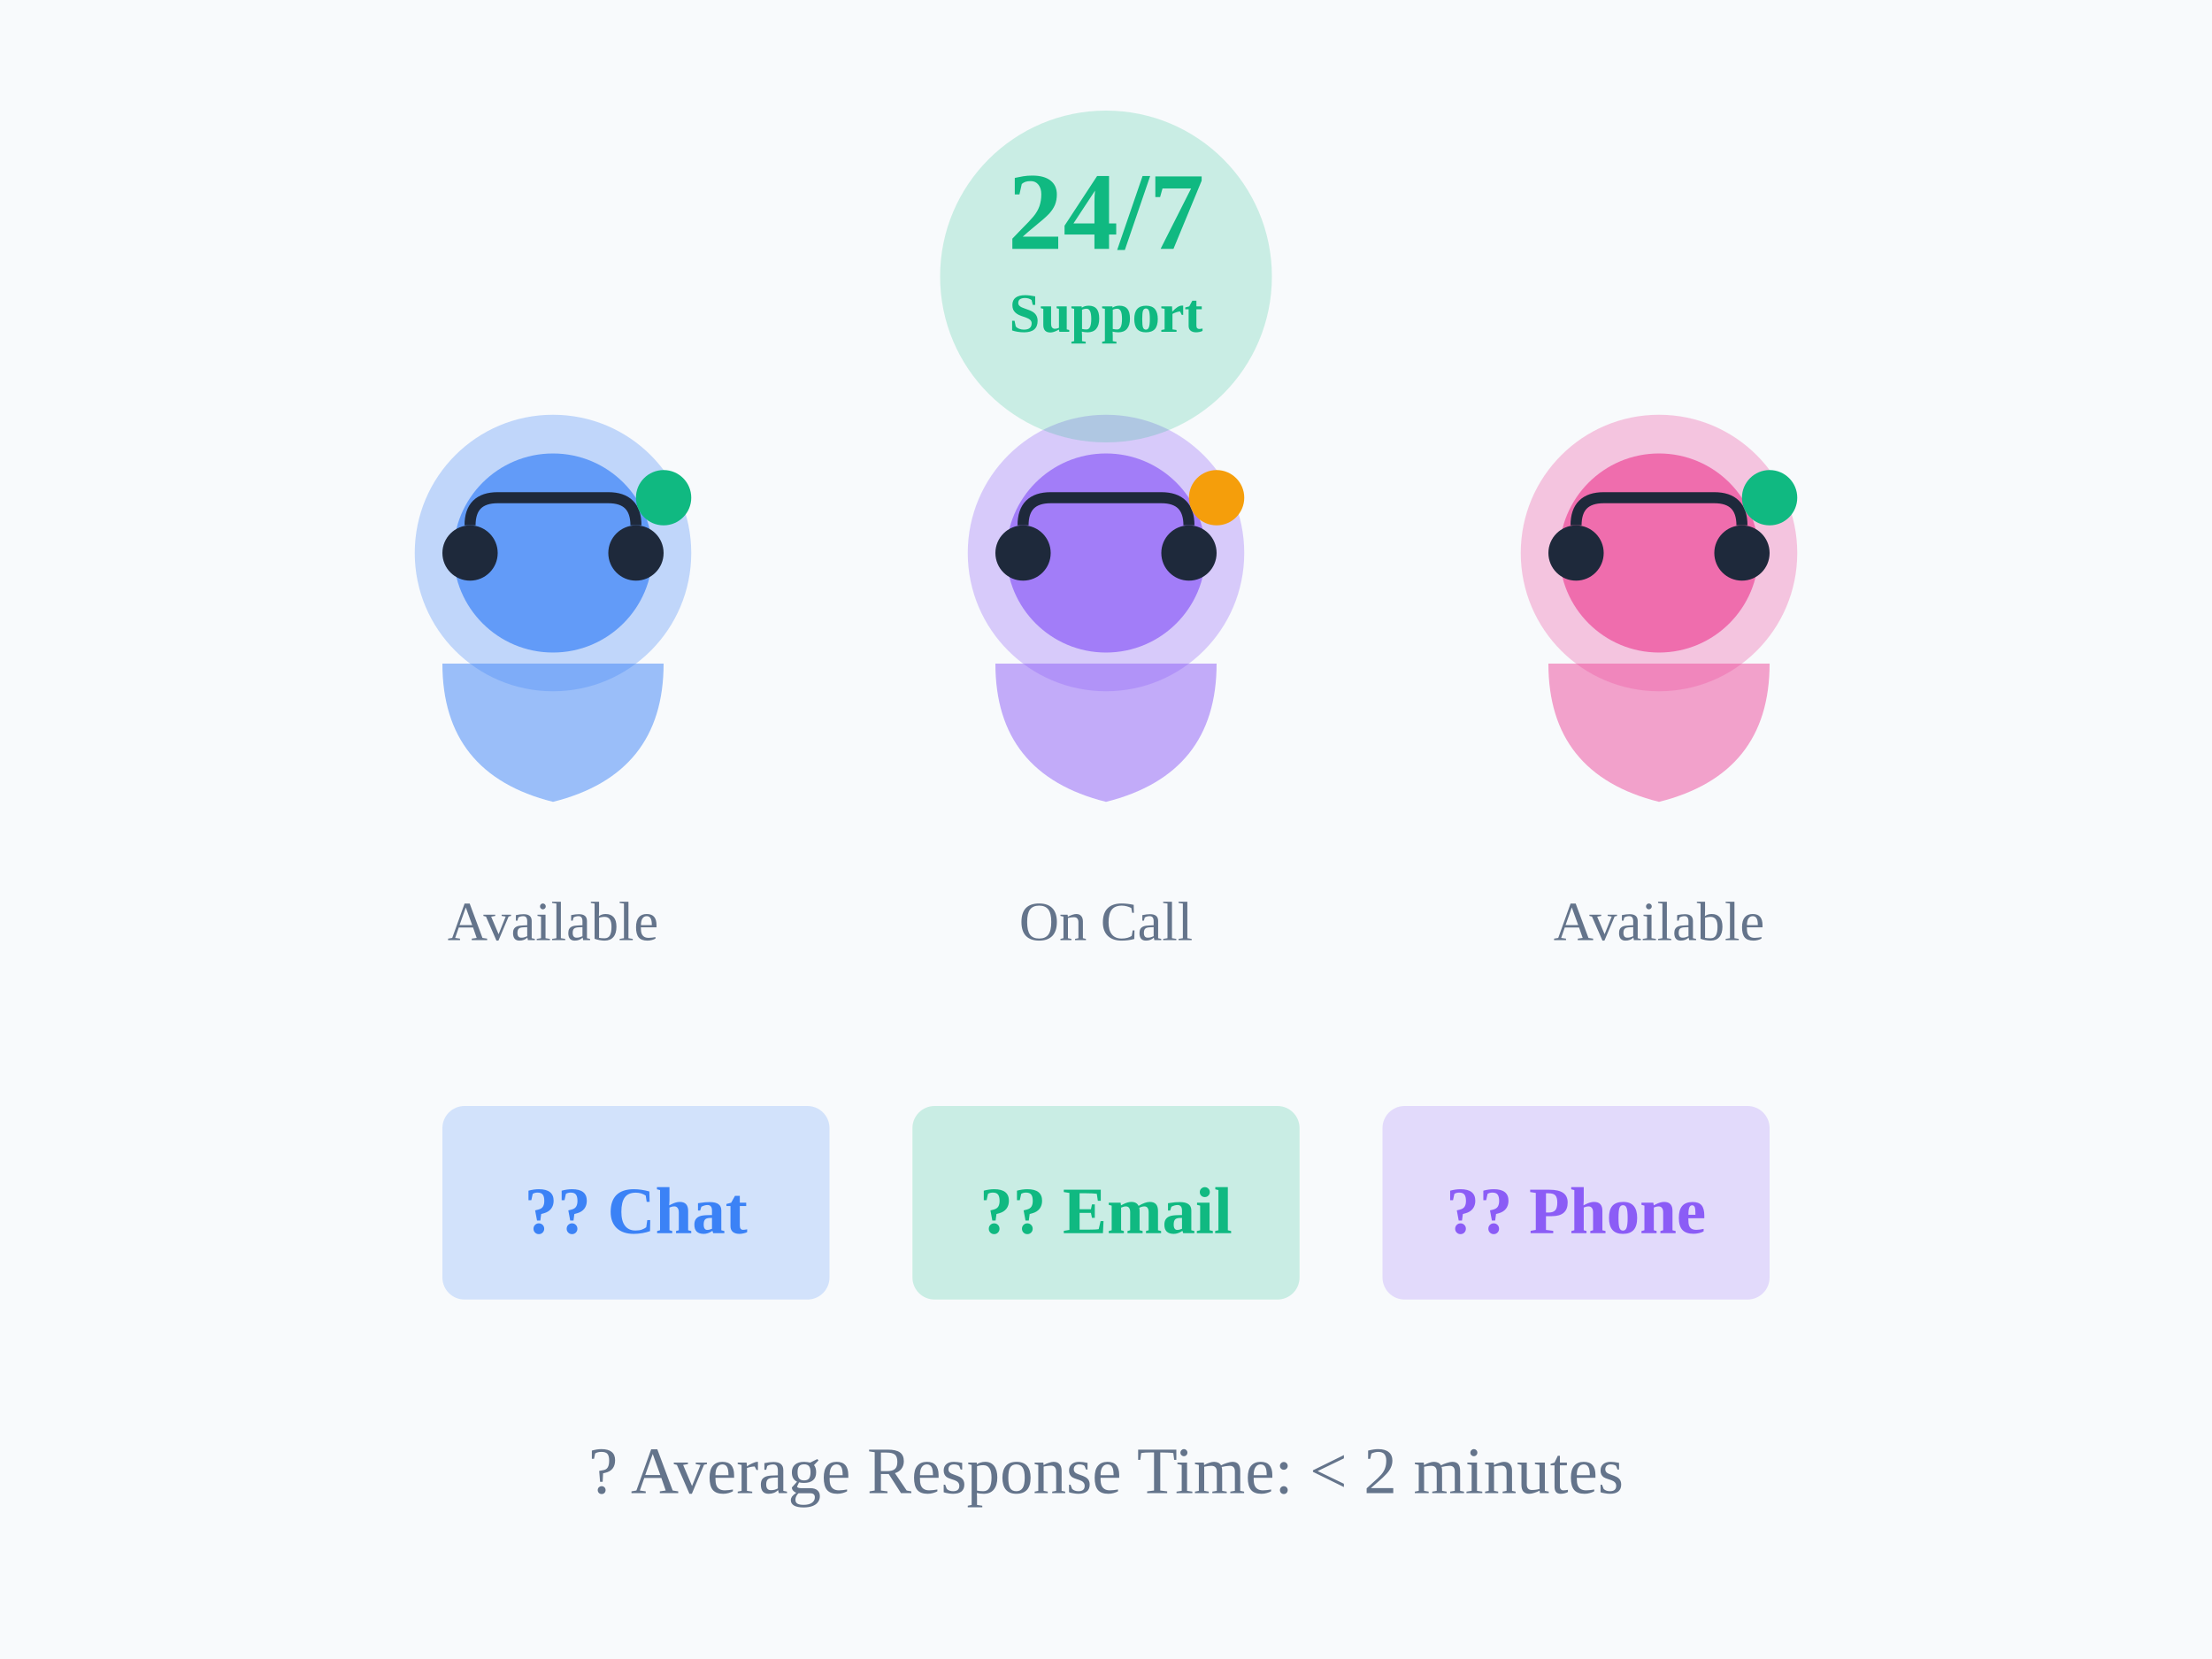
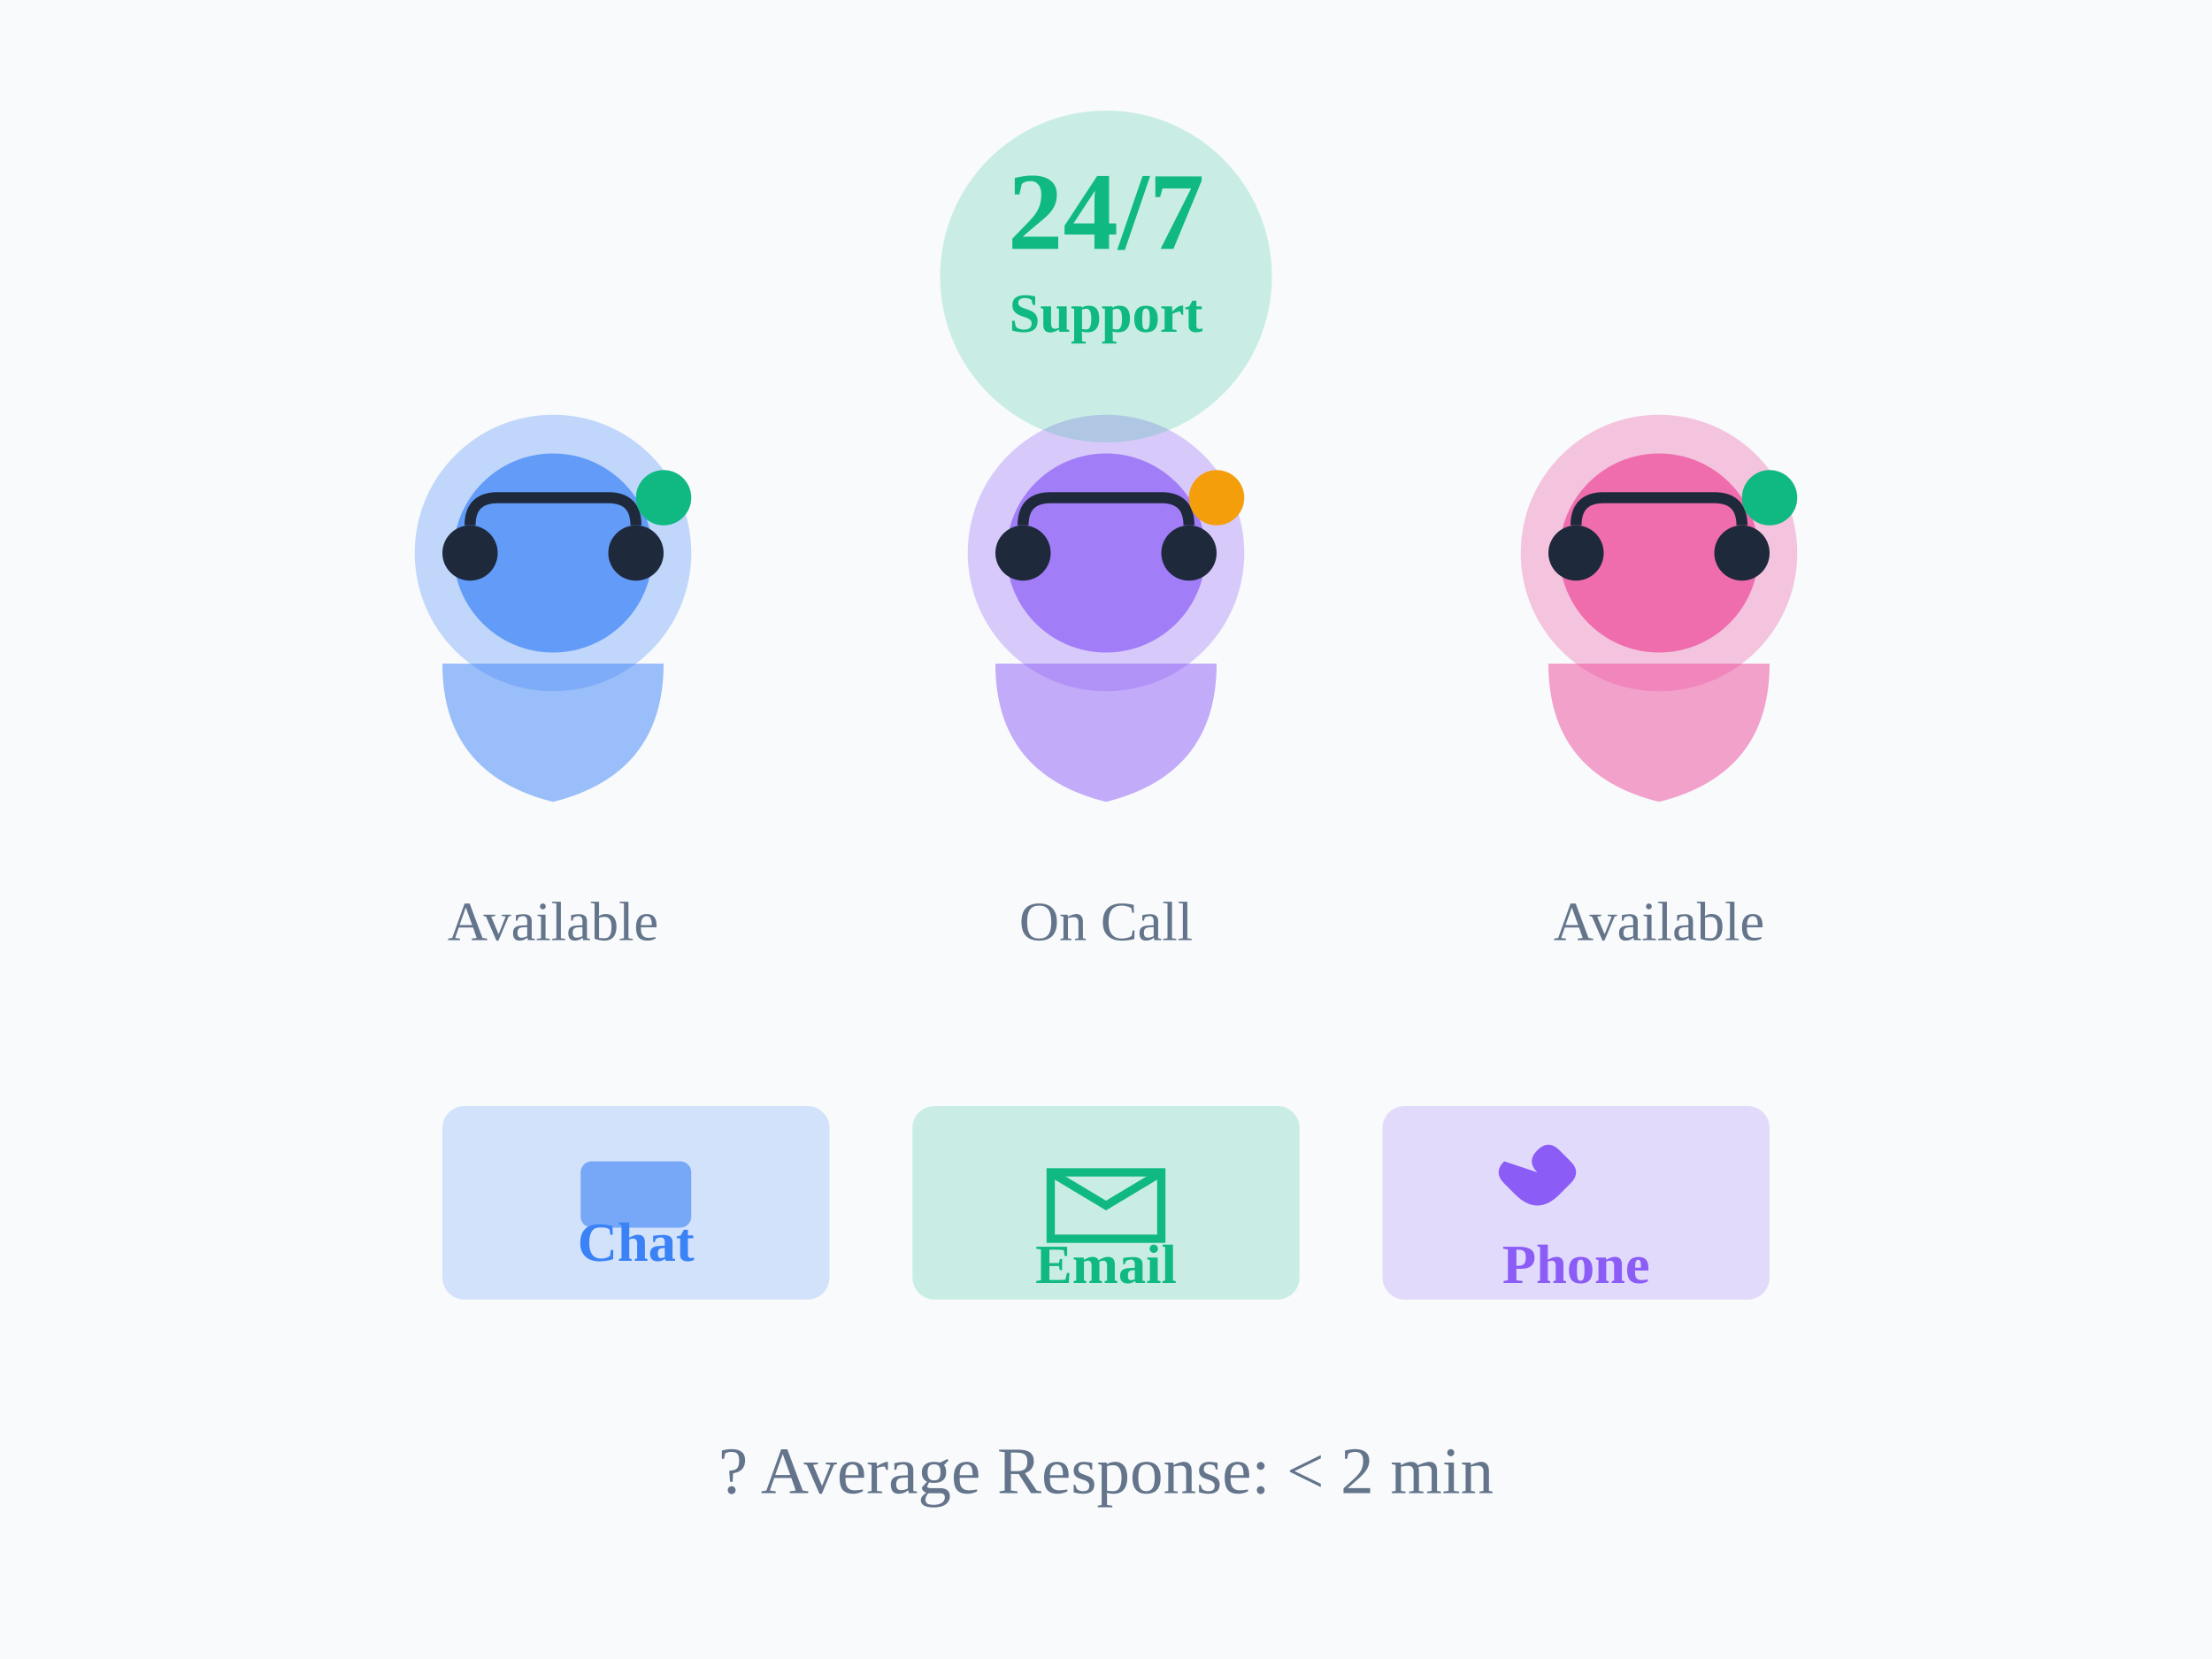
<svg xmlns="http://www.w3.org/2000/svg" viewBox="0 0 400 300">
  <rect width="400" height="300" fill="#f8fafc" />
  <g transform="translate(100, 120)">
    <circle cx="0" cy="-20" r="25" fill="#3b82f6" opacity="0.3" />
    <circle cx="0" cy="-20" r="18" fill="#3b82f6" opacity="0.7" />
    <path d="M -20,0 Q -20,20 0,25 Q 20,20 20,0" fill="#3b82f6" opacity="0.5" />
    <path d="M -15,-25 Q -15,-30 -10,-30 L 10,-30 Q 15,-30 15,-25" stroke="#1e293b" stroke-width="2" fill="none" />
    <circle cx="-15" cy="-20" r="5" fill="#1e293b" />
    <circle cx="15" cy="-20" r="5" fill="#1e293b" />
    <circle cx="20" cy="-30" r="5" fill="#10b981" />
    <text x="0" y="50" text-anchor="middle" fill="#64748b" font-size="10">Available</text>
  </g>
  <g transform="translate(200, 120)">
    <circle cx="0" cy="-20" r="25" fill="#8b5cf6" opacity="0.3" />
    <circle cx="0" cy="-20" r="18" fill="#8b5cf6" opacity="0.7" />
    <path d="M -20,0 Q -20,20 0,25 Q 20,20 20,0" fill="#8b5cf6" opacity="0.5" />
    <path d="M -15,-25 Q -15,-30 -10,-30 L 10,-30 Q 15,-30 15,-25" stroke="#1e293b" stroke-width="2" fill="none" />
    <circle cx="-15" cy="-20" r="5" fill="#1e293b" />
    <circle cx="15" cy="-20" r="5" fill="#1e293b" />
    <circle cx="20" cy="-30" r="5" fill="#f59e0b" />
    <text x="0" y="50" text-anchor="middle" fill="#64748b" font-size="10">On Call</text>
  </g>
  <g transform="translate(300, 120)">
    <circle cx="0" cy="-20" r="25" fill="#ec4899" opacity="0.3" />
    <circle cx="0" cy="-20" r="18" fill="#ec4899" opacity="0.7" />
    <path d="M -20,0 Q -20,20 0,25 Q 20,20 20,0" fill="#ec4899" opacity="0.5" />
    <path d="M -15,-25 Q -15,-30 -10,-30 L 10,-30 Q 15,-30 15,-25" stroke="#1e293b" stroke-width="2" fill="none" />
    <circle cx="-15" cy="-20" r="5" fill="#1e293b" />
    <circle cx="15" cy="-20" r="5" fill="#1e293b" />
    <circle cx="20" cy="-30" r="5" fill="#10b981" />
    <text x="0" y="50" text-anchor="middle" fill="#64748b" font-size="10">Available</text>
  </g>
  <g transform="translate(200, 200)">
    <rect x="-120" y="0" width="70" height="35" fill="#3b82f6" opacity="0.2" rx="4" />
-     <text x="-85" y="23" text-anchor="middle" fill="#3b82f6" font-size="12" font-weight="bold">?? Chat</text>
+     <rect x="-95" y="10" width="20" height="12" fill="#3b82f6" opacity="0.6" rx="2" />
+     <text x="-85" y="28" text-anchor="middle" fill="#3b82f6" font-size="10" font-weight="bold">Chat</text>
    <rect x="-35" y="0" width="70" height="35" fill="#10b981" opacity="0.2" rx="4" />
-     <text x="0" y="23" text-anchor="middle" fill="#10b981" font-size="12" font-weight="bold">?? Email</text>
+     <rect x="-10" y="12" width="20" height="12" fill="none" stroke="#10b981" stroke-width="1.5" />
+     <path d="M -10,12 L 0,18 L 10,12" fill="none" stroke="#10b981" stroke-width="1.5" />
+     <text x="0" y="32" text-anchor="middle" fill="#10b981" font-size="10" font-weight="bold">Email</text>
    <rect x="50" y="0" width="70" height="35" fill="#8b5cf6" opacity="0.2" rx="4" />
-     <text x="85" y="23" text-anchor="middle" fill="#8b5cf6" font-size="12" font-weight="bold">?? Phone</text>
+     <path d="M 78,12 Q 76,10 78,8 Q 80,6 82,8 L 84,10 Q 86,12 84,14 L 82,16 Q 78,20 74,16 L 72,14 Q 70,12 72,10 Z" fill="#8b5cf6" />
+     <text x="85" y="32" text-anchor="middle" fill="#8b5cf6" font-size="10" font-weight="bold">Phone</text>
  </g>
  <g transform="translate(200, 50)">
    <circle cx="0" cy="0" r="30" fill="#10b981" opacity="0.2" />
    <text x="0" y="-5" text-anchor="middle" fill="#10b981" font-size="20" font-weight="bold">24/7</text>
    <text x="0" y="10" text-anchor="middle" fill="#10b981" font-size="10" font-weight="bold">Support</text>
  </g>
-   <text x="200" y="270" text-anchor="middle" fill="#64748b" font-size="12">? Average Response Time: &lt; 2 minutes</text>
+   <text x="200" y="270" text-anchor="middle" fill="#64748b" font-size="12">? Average Response: &lt; 2 min</text>
</svg>
